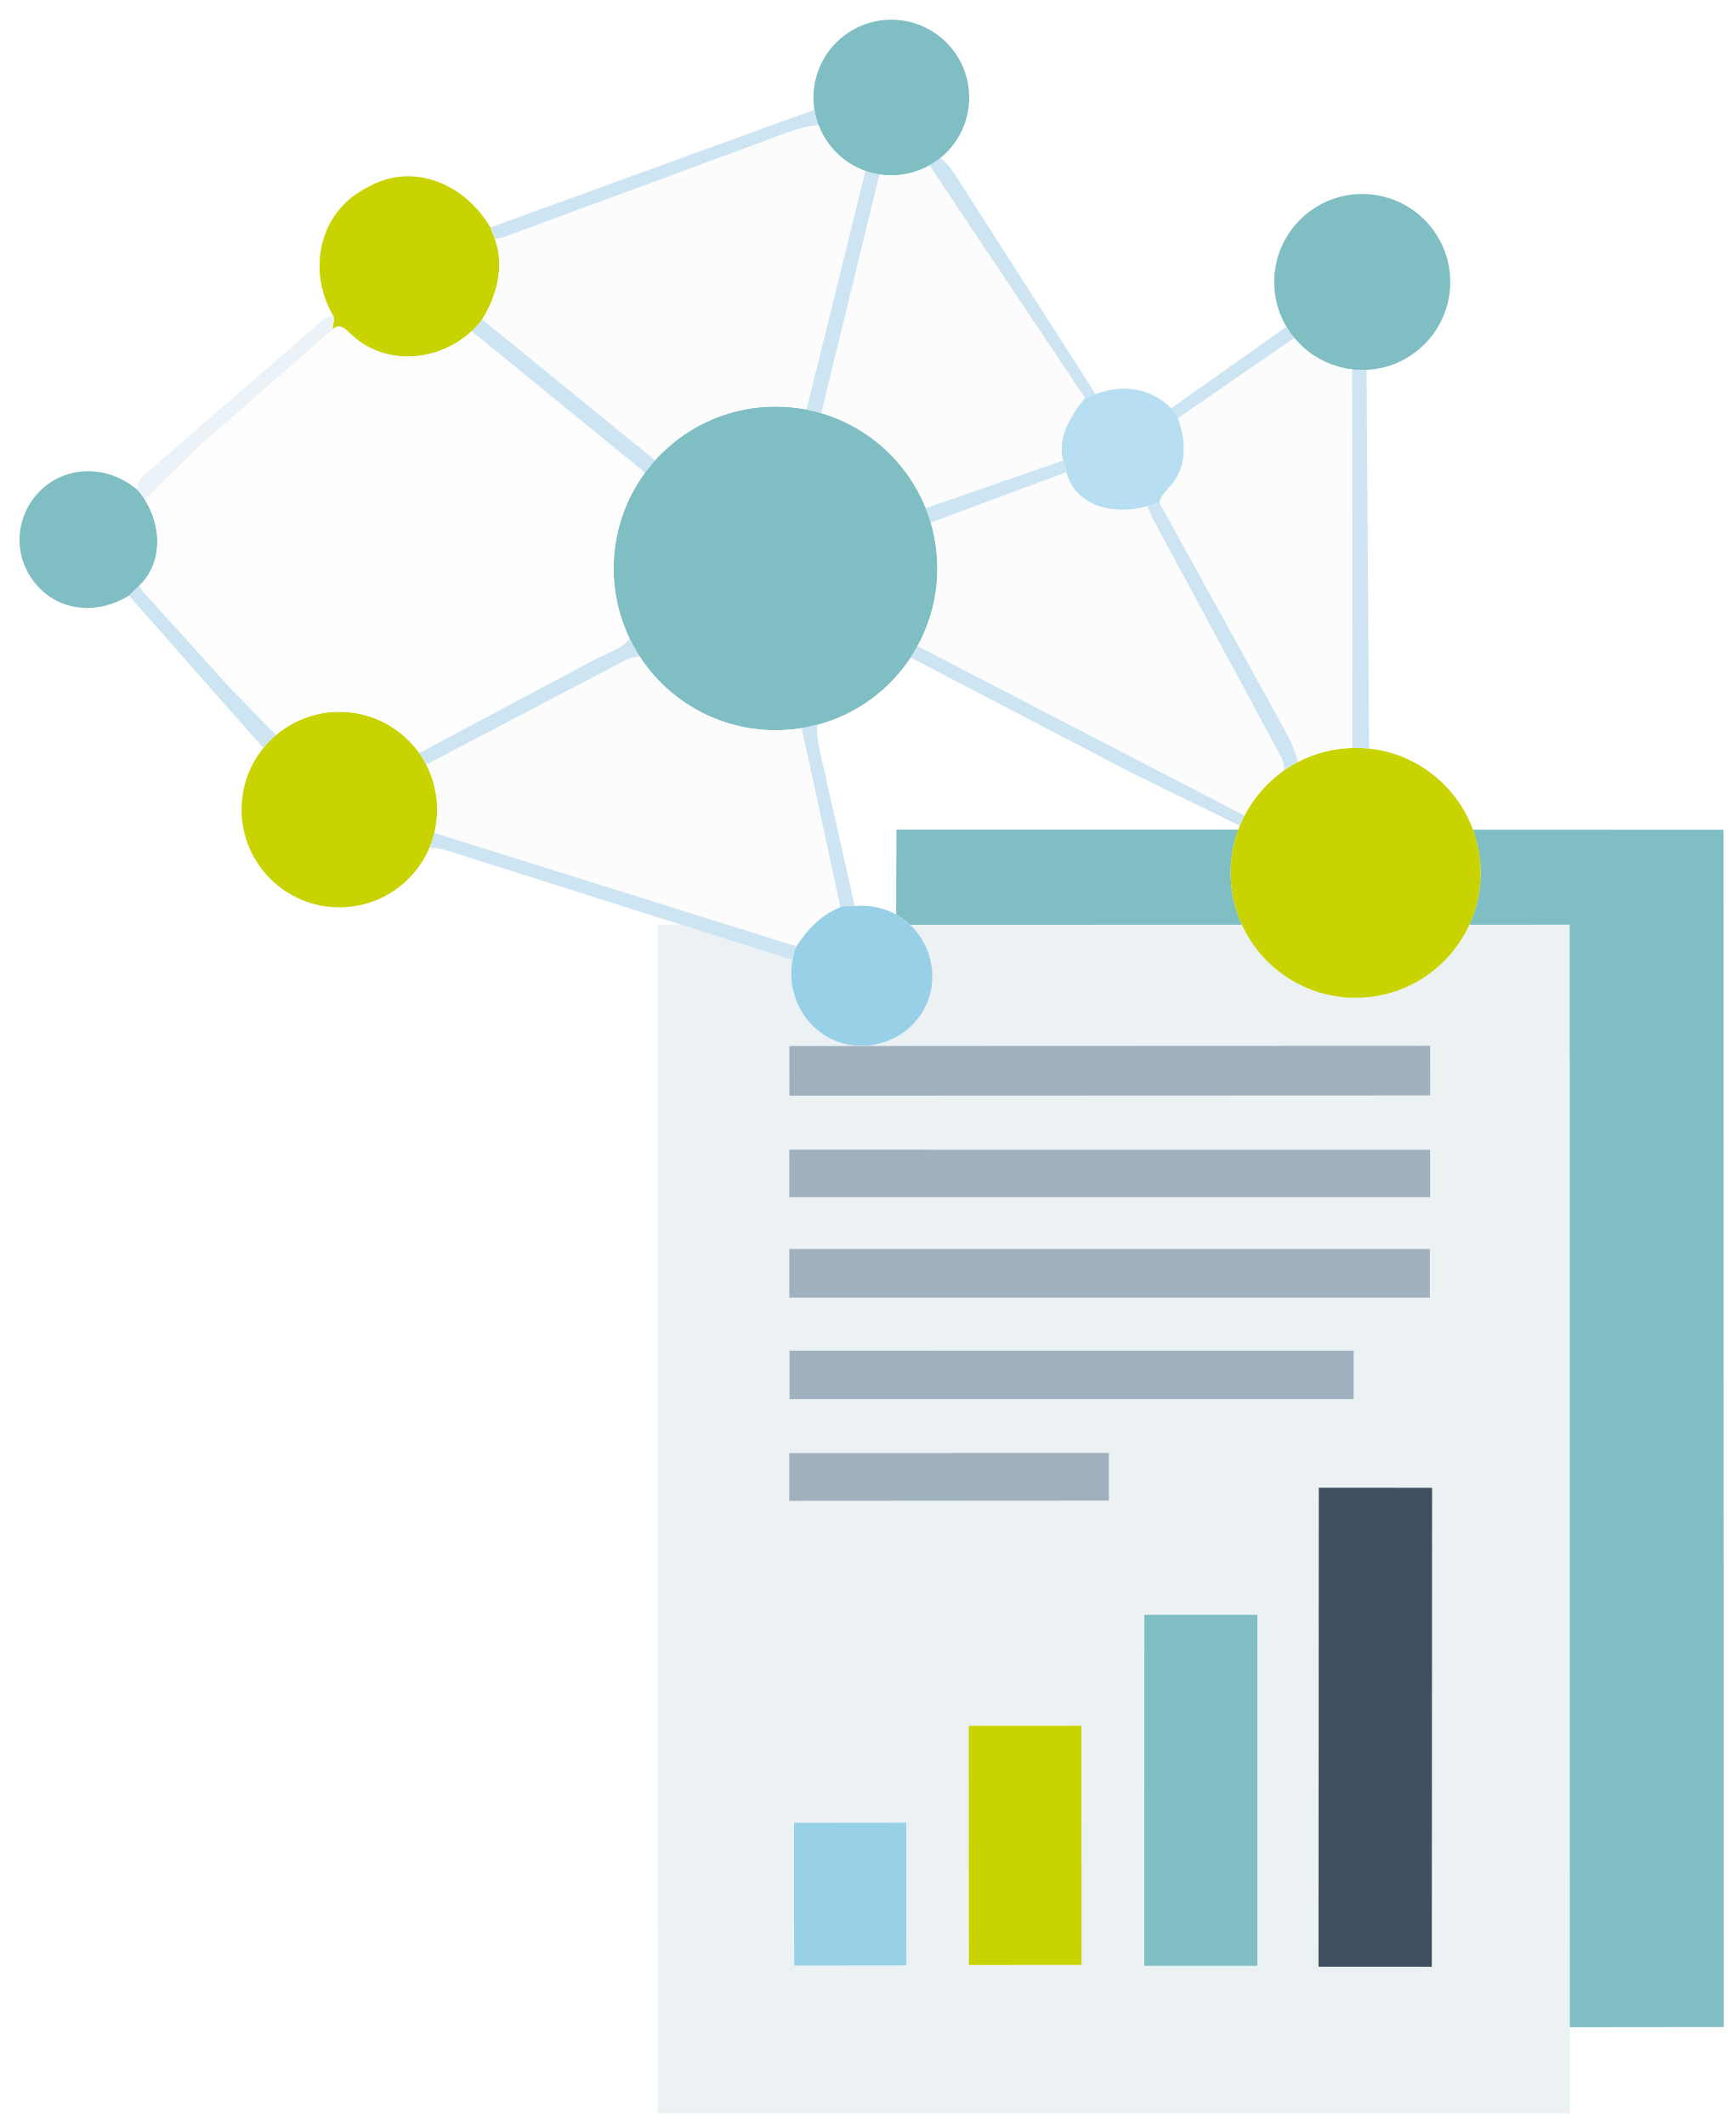
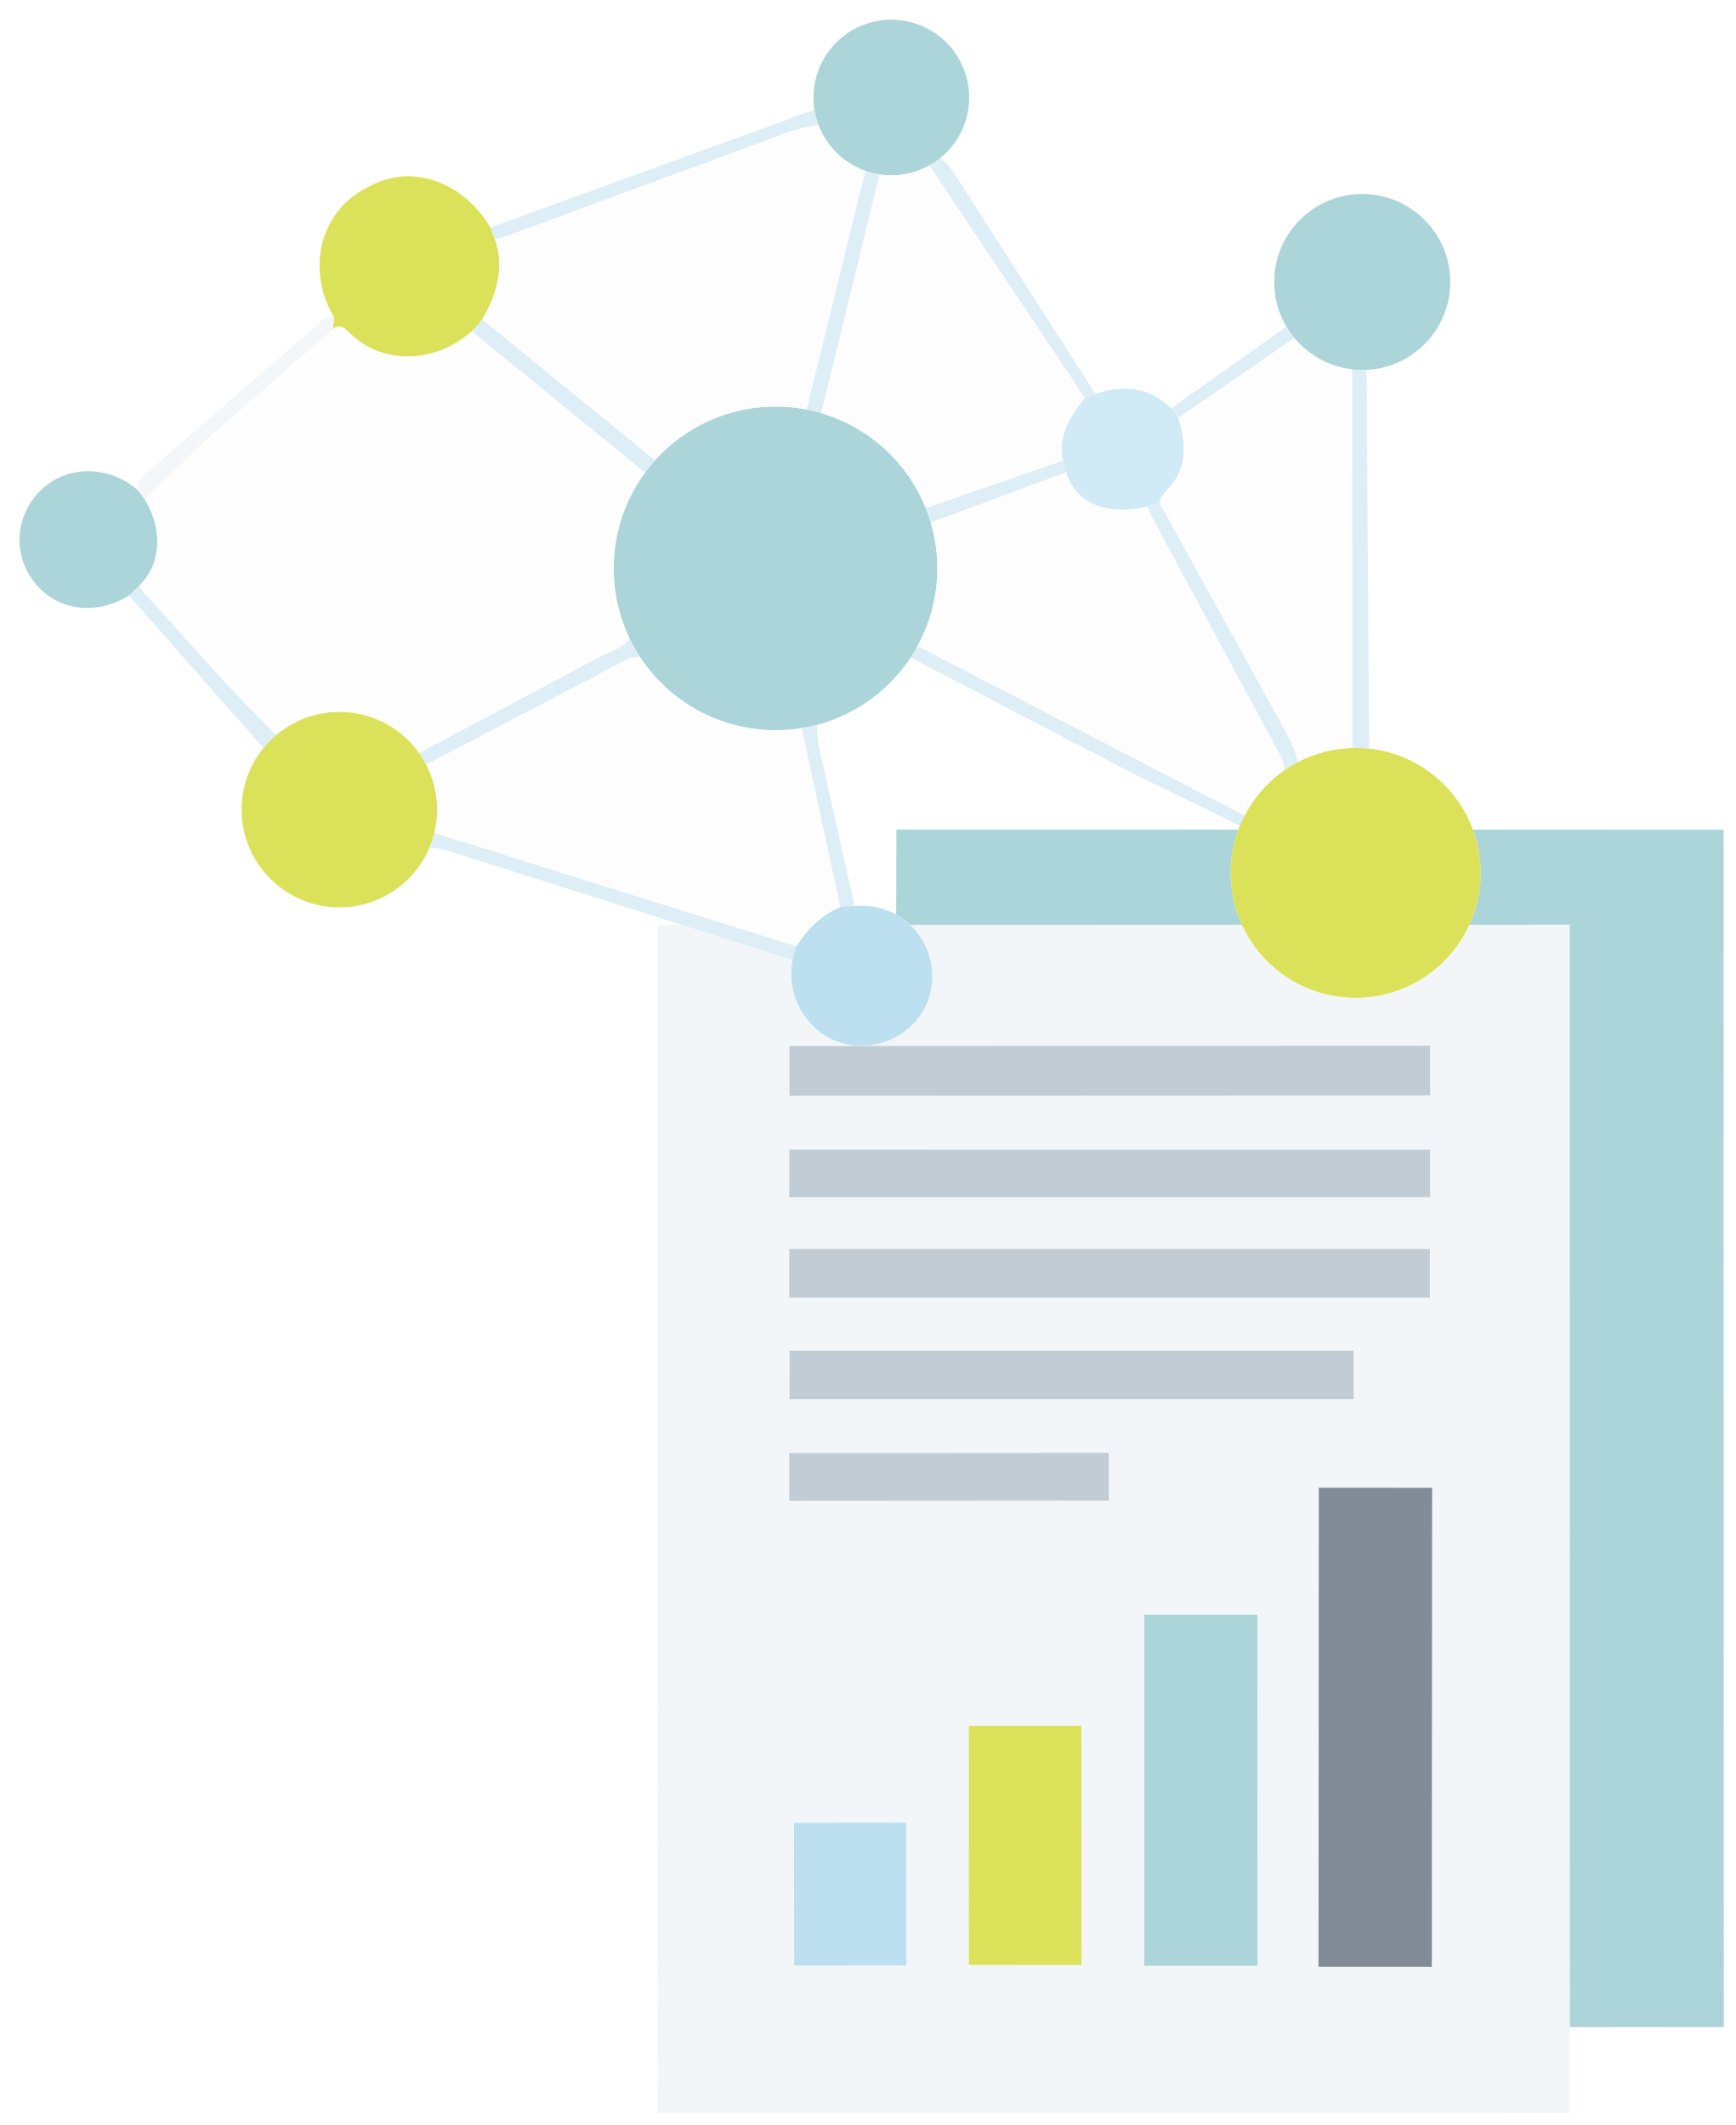
- <svg xmlns="http://www.w3.org/2000/svg" version="1.1" viewBox="0 0 297.882 364.804">
+ <svg xmlns="http://www.w3.org/2000/svg" opacity="0.65" version="1.1" viewBox="0 0 297.882 364.804">
  <defs>
    <clipPath id="clip_1">
      <path transform="matrix(1,0,0,-1,-420.1261,409.5211)" d="M420.126 44.717H718.008V409.521H420.126Z" />
    </clipPath>
    <clipPath id="clip_2">
      <path transform="matrix(1,0,0,-1,-420.1261,409.5211)" d="M0 0H842V482H0Z" />
    </clipPath>
  </defs>
  <g clip-path="url(#clip_1)">
    <g clip-path="url(#clip_2)">
      <path transform="matrix(1,0,0,-1,-420.1261,409.5211)" d="M575.68 96.624 556.408 96.605 556.432 72.078 575.704 72.098 575.68 96.624M605.743 113.248 586.411 113.238 586.432 72.19 605.764 72.2 605.743 113.248M616.54 132.322 616.534 72.043 635.945 72.041 635.951 132.32 616.54 132.322M646.487 154.122 646.439 71.893 665.889 71.882 665.938 154.111 646.487 154.122M610.454 160.105 555.586 160.069 555.592 151.866 610.459 151.902 610.454 160.105M652.473 177.661 555.637 177.655 555.638 169.31 652.473 169.316V177.661M555.601 186.747H665.549V195.108H555.601ZM555.596 212.154 555.595 204 665.601 203.992V212.146L555.596 212.154M665.605 229.995 555.615 229.951 555.618 221.423 665.608 221.466 665.605 229.995M689.552 250.774 689.578 46.737 533.027 46.717 533.002 250.755 689.552 250.774" fill="#ecf1f4" />
      <path transform="matrix(1,0,0,-1,-420.1261,409.5211)" d="M689.576 61.505 689.552 250.774 573.937 250.759 573.989 267.107 715.962 267.084 716.008 61.533 689.576 61.505" fill="#7fbfc4" />
      <path transform="matrix(1,0,0,-1,-420.1261,409.5211)" d="M646.487 154.122 665.937 154.111 665.889 71.882 646.439 71.893 646.487 154.122" fill="#3f4e61" />
      <path transform="matrix(1,0,0,-1,-420.1261,409.5211)" d="M616.539 132.322 635.95 132.32 635.944 72.041 616.533 72.043 616.539 132.322" fill="#7fbfc4" />
      <path transform="matrix(1,0,0,-1,-420.1261,409.5211)" d="M555.596 212.154 665.601 212.146V203.992L555.595 204 555.596 212.154" fill="#9fb0be" />
      <path transform="matrix(1,0,0,-1,-420.1261,409.5211)" d="M555.6 186.747H665.548V195.108H555.6Z" fill="#9fb0be" />
      <path transform="matrix(1,0,0,-1,-420.1261,409.5211)" d="M665.605 229.994 665.608 221.466 555.618 221.423 555.615 229.951 665.605 229.994" fill="#9fb0be" />
      <path transform="matrix(1,0,0,-1,-420.1261,409.5211)" d="M652.473 177.661V169.316L555.638 169.31 555.637 177.655 652.473 177.661" fill="#9fb0be" />
      <path transform="matrix(1,0,0,-1,-420.1261,409.5211)" d="M605.742 113.248 605.763 72.2 586.431 72.19 586.41 113.238 605.742 113.248" fill="#c8d300" />
      <path transform="matrix(1,0,0,-1,-420.1261,409.5211)" d="M610.453 160.105 610.458 151.902 555.591 151.866 555.587 160.069 610.453 160.105" fill="#9fb0be" />
      <path transform="matrix(1,0,0,-1,-420.1261,409.5211)" d="M575.68 96.624 575.704 72.098 556.432 72.078 556.408 96.605 575.68 96.624" fill="#98d0e7" />
      <path transform="matrix(1,0,0,-1,-420.1261,409.5211)" d="M559.921 390.685 504.291 370.47C499.822 378.141 490.8 381.746 483.229 377.365 474.813 373.202 472.823 363.067 477.318 355.312 476.127 355.285 475.503 354.565 474.556 353.744L446.378 329.288C445.091 328.171 443.688 327.448 443.65 325.482 438.743 329.607 431.967 329.674 427.501 325.709 422.861 321.591 422.126 314.684 425.877 309.757 429.668 304.682 436.483 303.728 442.26 307.271L465.328 281.102C461.204 276.005 460.425 268.973 463.333 263.097 466.24 257.221 472.303 253.575 478.857 253.762 485.411 253.949 491.256 257.935 493.824 263.968 494.913 264.01 495.998 263.792 497.424 263.332L556.159 244.71C554.836 237.518 559.757 230.869 566.478 230.083 573.805 229.227 579.991 234.67 580.144 241.541 580.307 248.896 574.213 254.699 566.835 253.958L561.533 277.537C560.951 280.24 560.174 282.724 560.404 285.099 566.978 286.854 572.68 290.962 576.427 296.642L614.283 276.892 632.936 267.763C629.461 259.221 631.835 249.413 638.832 243.405 645.829 237.397 655.883 236.534 663.802 241.261 671.721 245.988 675.733 255.247 673.765 264.257 671.797 273.268 664.291 280.012 655.122 281.007L654.685 346.02C661.458 346.352 667.18 351.156 668.679 357.77 670.178 364.384 667.086 371.186 661.117 374.405 655.149 377.625 647.766 376.473 643.063 371.588 638.359 366.702 637.487 359.282 640.93 353.439L621.153 339.432C617.507 343.003 612.91 343.588 608.167 341.87L584.111 379.441C583.369 380.597 582.714 381.501 581.525 382.392 586.564 386.472 587.947 393.582 584.803 399.254 581.66 404.925 574.898 407.521 568.767 405.409 562.636 403.298 558.906 397.089 559.921 390.685" fill="#fcfcfd" />
      <path transform="matrix(1,0,0,-1,-420.1261,409.5211)" d="M581.02 311.943C581.02 327.289 568.58 339.729 553.234 339.729 537.889 339.729 525.449 327.289 525.449 311.943 525.449 296.597 537.889 284.157 553.234 284.157 568.58 284.157 581.02 296.597 581.02 311.943" fill="#7fbfc4" />
      <path transform="matrix(1,0,0,-1,-420.1261,409.5211)" d="M674.259 259.681C674.259 271.529 664.655 281.133 652.807 281.133 640.959 281.133 631.355 271.529 631.355 259.681 631.355 247.833 640.959 238.229 652.807 238.229 664.655 238.229 674.259 247.833 674.259 259.681" fill="#c8d300" />
      <path transform="matrix(1,0,0,-1,-420.1261,409.5211)" d="M495.165 270.542C495.165 279.813 487.649 287.329 478.378 287.329 469.107 287.329 461.591 279.813 461.591 270.542 461.591 261.271 469.107 253.755 478.378 253.755 487.649 253.755 495.165 261.271 495.165 270.542" fill="#c8d300" />
      <path transform="matrix(1,0,0,-1,-420.1261,409.5211)" d="M504.291 370.47 505.038 368.538C506.781 364.036 505.466 358.826 502.884 354.694 502.492 354.067 501.663 353.198 501.094 352.671 495.36 347.347 486.043 346.559 480.231 352.276 479.12 353.367 478.293 353.978 477.17 352.921 477.274 353.546 477.591 354.839 477.318 355.313 472.824 363.067 474.812 373.202 483.229 377.366 490.8 381.747 499.822 378.141 504.291 370.47" fill="#c8d300" />
      <path transform="matrix(1,0,0,-1,-420.1261,409.5211)" d="M669.053 361.109C669.053 369.453 662.289 376.216 653.946 376.216 645.602 376.216 638.839 369.453 638.839 361.109 638.839 352.766 645.602 346.002 653.946 346.002 662.289 346.002 669.053 352.766 669.053 361.109" fill="#7fbfc4" />
      <path transform="matrix(1,0,0,-1,-420.1261,409.5211)" d="M586.479 392.777C586.479 400.156 580.497 406.138 573.118 406.138 565.739 406.138 559.757 400.156 559.757 392.777 559.757 385.398 565.739 379.416 573.118 379.416 580.497 379.416 586.479 385.398 586.479 392.777" fill="#7fbfc4" />
      <path transform="matrix(1,0,0,-1,-420.1261,409.5211)" d="M566.836 253.958C574.212 254.699 580.308 248.897 580.144 241.542 579.991 234.671 573.806 229.227 566.479 230.084 559.758 230.869 554.836 237.519 556.159 244.711 556.299 245.469 556.453 246.515 556.818 247.084 558.745 250.091 561.059 252.408 564.351 253.818 564.938 254.068 566.061 253.88 566.836 253.958" fill="#98d0e7" />
      <path transform="matrix(1,0,0,-1,-420.1261,409.5211)" d="M443.651 325.482C444.06 325.139 444.658 324.275 444.977 323.767 447.947 319.051 448.03 312.837 444.096 309.042L442.26 307.271C436.484 303.728 429.668 304.683 425.878 309.757 422.127 314.684 422.861 321.591 427.501 325.709 431.968 329.673 438.743 329.607 443.651 325.482" fill="#7fbfc4" />
      <path transform="matrix(1,0,0,-1,-420.1261,409.5211)" d="M621.153 339.432C621.506 339.087 622.168 338.219 622.338 337.733 623.69 333.871 623.92 329.663 621.354 326.468 620.445 325.336 619.349 324.478 619.145 323.195L617.057 322.603C611.272 320.965 604.735 322.562 603.132 328.449L602.586 330.451C601.544 334.28 603.791 338.062 606.323 341.203L608.167 341.871C612.911 343.588 617.508 343.004 621.153 339.432" fill="#b7def1" />
      <path transform="matrix(1,0,0,-1,-420.1261,409.5211)" d="M654.685 346.02 655.123 281.007C654.161 281.112 653.194 281.151 652.227 281.125L652.175 346.106C653.008 346.008 653.847 345.979 654.685 346.02" fill="#cde5f2" />
      <path transform="matrix(1,0,0,-1,-420.1261,409.5211)" d="M556.818 247.084C556.453 246.515 556.299 245.468 556.159 244.71L497.424 263.332C495.998 263.792 494.913 264.01 493.824 263.968 494.179 264.803 494.466 265.665 494.683 266.546L556.818 247.084" fill="#cde5f2" />
      <path transform="matrix(1,0,0,-1,-420.1261,409.5211)" d="M633.748 269.527C633.451 268.952 633.18 268.363 632.936 267.764L614.283 276.892 576.427 296.642C576.852 297.286 577.25 297.947 577.62 298.624L633.748 269.527" fill="#cde5f2" />
      <path transform="matrix(1,0,0,-1,-420.1261,409.5211)" d="M559.921 390.685C560.064 389.784 560.298 388.9 560.621 388.047 557.212 387.711 554.155 386.325 550.727 385.063L508.393 369.469C507.12 369 506.176 368.51 505.039 368.538L504.291 370.47 559.921 390.685" fill="#cde5f2" />
      <path transform="matrix(1,0,0,-1,-420.1261,409.5211)" d="M581.525 382.392C582.714 381.501 583.369 380.596 584.112 379.441L608.167 341.87 606.323 341.202 593.047 361.056 579.651 381.122C580.31 381.491 580.937 381.916 581.525 382.392" fill="#cde5f2" />
      <path transform="matrix(1,0,0,-1,-420.1261,409.5211)" d="M477.319 355.312C477.592 354.838 477.275 353.546 477.17 352.921L454.548 333.13 444.977 323.767C444.658 324.275 444.06 325.139 443.651 325.482 443.689 327.448 445.091 328.171 446.378 329.288L474.557 353.743C475.504 354.565 476.128 355.284 477.319 355.312" fill="#ecf3f8" />
      <path transform="matrix(1,0,0,-1,-420.1261,409.5211)" d="M467.503 283.33C466.711 282.656 465.982 281.91 465.328 281.101L442.259 307.271 444.096 309.042C444.382 308.102 445.116 307.495 445.867 306.662L459.168 291.942 467.503 283.33" fill="#cde5f2" />
      <path transform="matrix(1,0,0,-1,-420.1261,409.5211)" d="M560.404 285.099C560.174 282.725 560.951 280.24 561.532 277.538L566.835 253.958C566.06 253.88 564.937 254.068 564.351 253.818L557.711 284.521C558.617 284.669 559.516 284.862 560.404 285.099" fill="#cde5f2" />
      <path transform="matrix(1,0,0,-1,-420.1261,409.5211)" d="M640.93 353.439C641.333 352.756 641.789 352.105 642.294 351.493L622.338 337.732C622.168 338.218 621.505 339.086 621.153 339.431L640.93 353.439" fill="#cde5f2" />
      <path transform="matrix(1,0,0,-1,-420.1261,409.5211)" d="M501.094 352.67 530.837 328.387C524.753 320.1 523.742 309.132 528.208 299.872 526.794 298.059 524.564 297.53 522.511 296.442L492.077 280.244C489.355 284.088 485.143 286.611 480.47 287.198 475.796 287.785 471.091 286.382 467.503 283.33L459.169 291.942 445.868 306.663C445.116 307.495 444.382 308.103 444.096 309.043 448.029 312.837 447.947 319.051 444.977 323.767L454.547 333.13 477.17 352.921C478.292 353.977 479.121 353.366 480.23 352.275 486.042 346.559 495.359 347.347 501.094 352.67" fill="#fdfdfd" />
      <path transform="matrix(1,0,0,-1,-420.1261,409.5211)" d="M560.621 388.047C562.014 384.367 564.958 381.487 568.669 380.177L558.576 339.211C548.975 341.091 539.092 337.784 532.558 330.503L502.884 354.694C505.467 358.825 506.781 364.035 505.038 368.538 506.176 368.51 507.12 368.999 508.394 369.468L550.728 385.063C554.155 386.325 557.212 387.71 560.621 388.047" fill="#fcfcfd" />
      <path transform="matrix(1,0,0,-1,-420.1261,409.5211)" d="M529.956 296.773C535.965 287.553 546.849 282.748 557.711 284.521L564.352 253.817C561.058 252.408 558.746 250.091 556.819 247.084L494.682 266.546C495.65 270.494 495.152 274.66 493.281 278.269L526.617 295.731C527.766 296.341 528.667 296.812 529.956 296.773" fill="#fcfcfd" />
      <path transform="matrix(1,0,0,-1,-420.1261,409.5211)" d="M603.132 328.448C604.735 322.561 611.272 320.964 617.057 322.603 617.479 321.488 618.005 320.468 618.684 319.207L639.649 280.27C640.277 279.105 640.722 278.258 640.485 277.24 637.65 275.251 635.338 272.604 633.748 269.527L577.62 298.624C581.161 305.107 581.975 312.733 579.881 319.817L603.132 328.448" fill="#fcfcfd" />
      <path transform="matrix(1,0,0,-1,-420.1261,409.5211)" d="M579.651 381.122 593.047 361.057 606.323 341.203C603.791 338.062 601.544 334.279 602.586 330.451L579.025 322.282C575.859 330.18 569.249 336.192 561.086 338.597L571.075 379.573C574.027 379.116 577.046 379.662 579.651 381.122" fill="#fcfcfc" />
      <path transform="matrix(1,0,0,-1,-420.1261,409.5211)" d="M571.075 379.572 561.086 338.596C560.259 338.84 559.421 339.045 558.575 339.21L568.669 380.178C569.451 379.901 570.256 379.699 571.075 379.572" fill="#cde5f2" />
      <path transform="matrix(1,0,0,-1,-420.1261,409.5211)" d="M529.956 296.773C528.667 296.812 527.766 296.341 526.617 295.731L493.281 278.269C492.926 278.954 492.524 279.614 492.078 280.244L522.512 296.442C524.564 297.53 526.795 298.06 528.208 299.872 528.724 298.803 529.308 297.768 529.956 296.773" fill="#cde5f2" />
      <path transform="matrix(1,0,0,-1,-420.1261,409.5211)" d="M532.557 330.504C531.949 329.827 531.375 329.121 530.837 328.388L501.094 352.671C501.663 353.199 502.491 354.067 502.883 354.694L532.557 330.504" fill="#cde5f2" />
      <path transform="matrix(1,0,0,-1,-420.1261,409.5211)" d="M602.586 330.451 603.131 328.448 579.881 319.818C579.634 320.652 579.349 321.474 579.025 322.282L602.586 330.451" fill="#cde5f2" />
      <path transform="matrix(1,0,0,-1,-420.1261,409.5211)" d="M652.175 346.106 652.227 281.125C648.966 281.036 645.769 280.206 642.877 278.696 642.3 281.359 641.055 283.402 639.784 285.74L619.145 323.194C619.349 324.477 620.445 325.335 621.354 326.467 623.92 329.663 623.69 333.87 622.338 337.732L642.294 351.493C644.771 348.492 648.31 346.562 652.175 346.106" fill="#fcfcfd" />
      <path transform="matrix(1,0,0,-1,-420.1261,409.5211)" d="M619.145 323.194 639.785 285.74C641.056 283.402 642.3 281.359 642.878 278.696 642.049 278.263 641.25 277.777 640.485 277.24 640.722 278.258 640.277 279.105 639.649 280.27L618.684 319.207C618.005 320.468 617.479 321.488 617.057 322.603L619.145 323.194" fill="#cde5f2" />
    </g>
  </g>
</svg>
